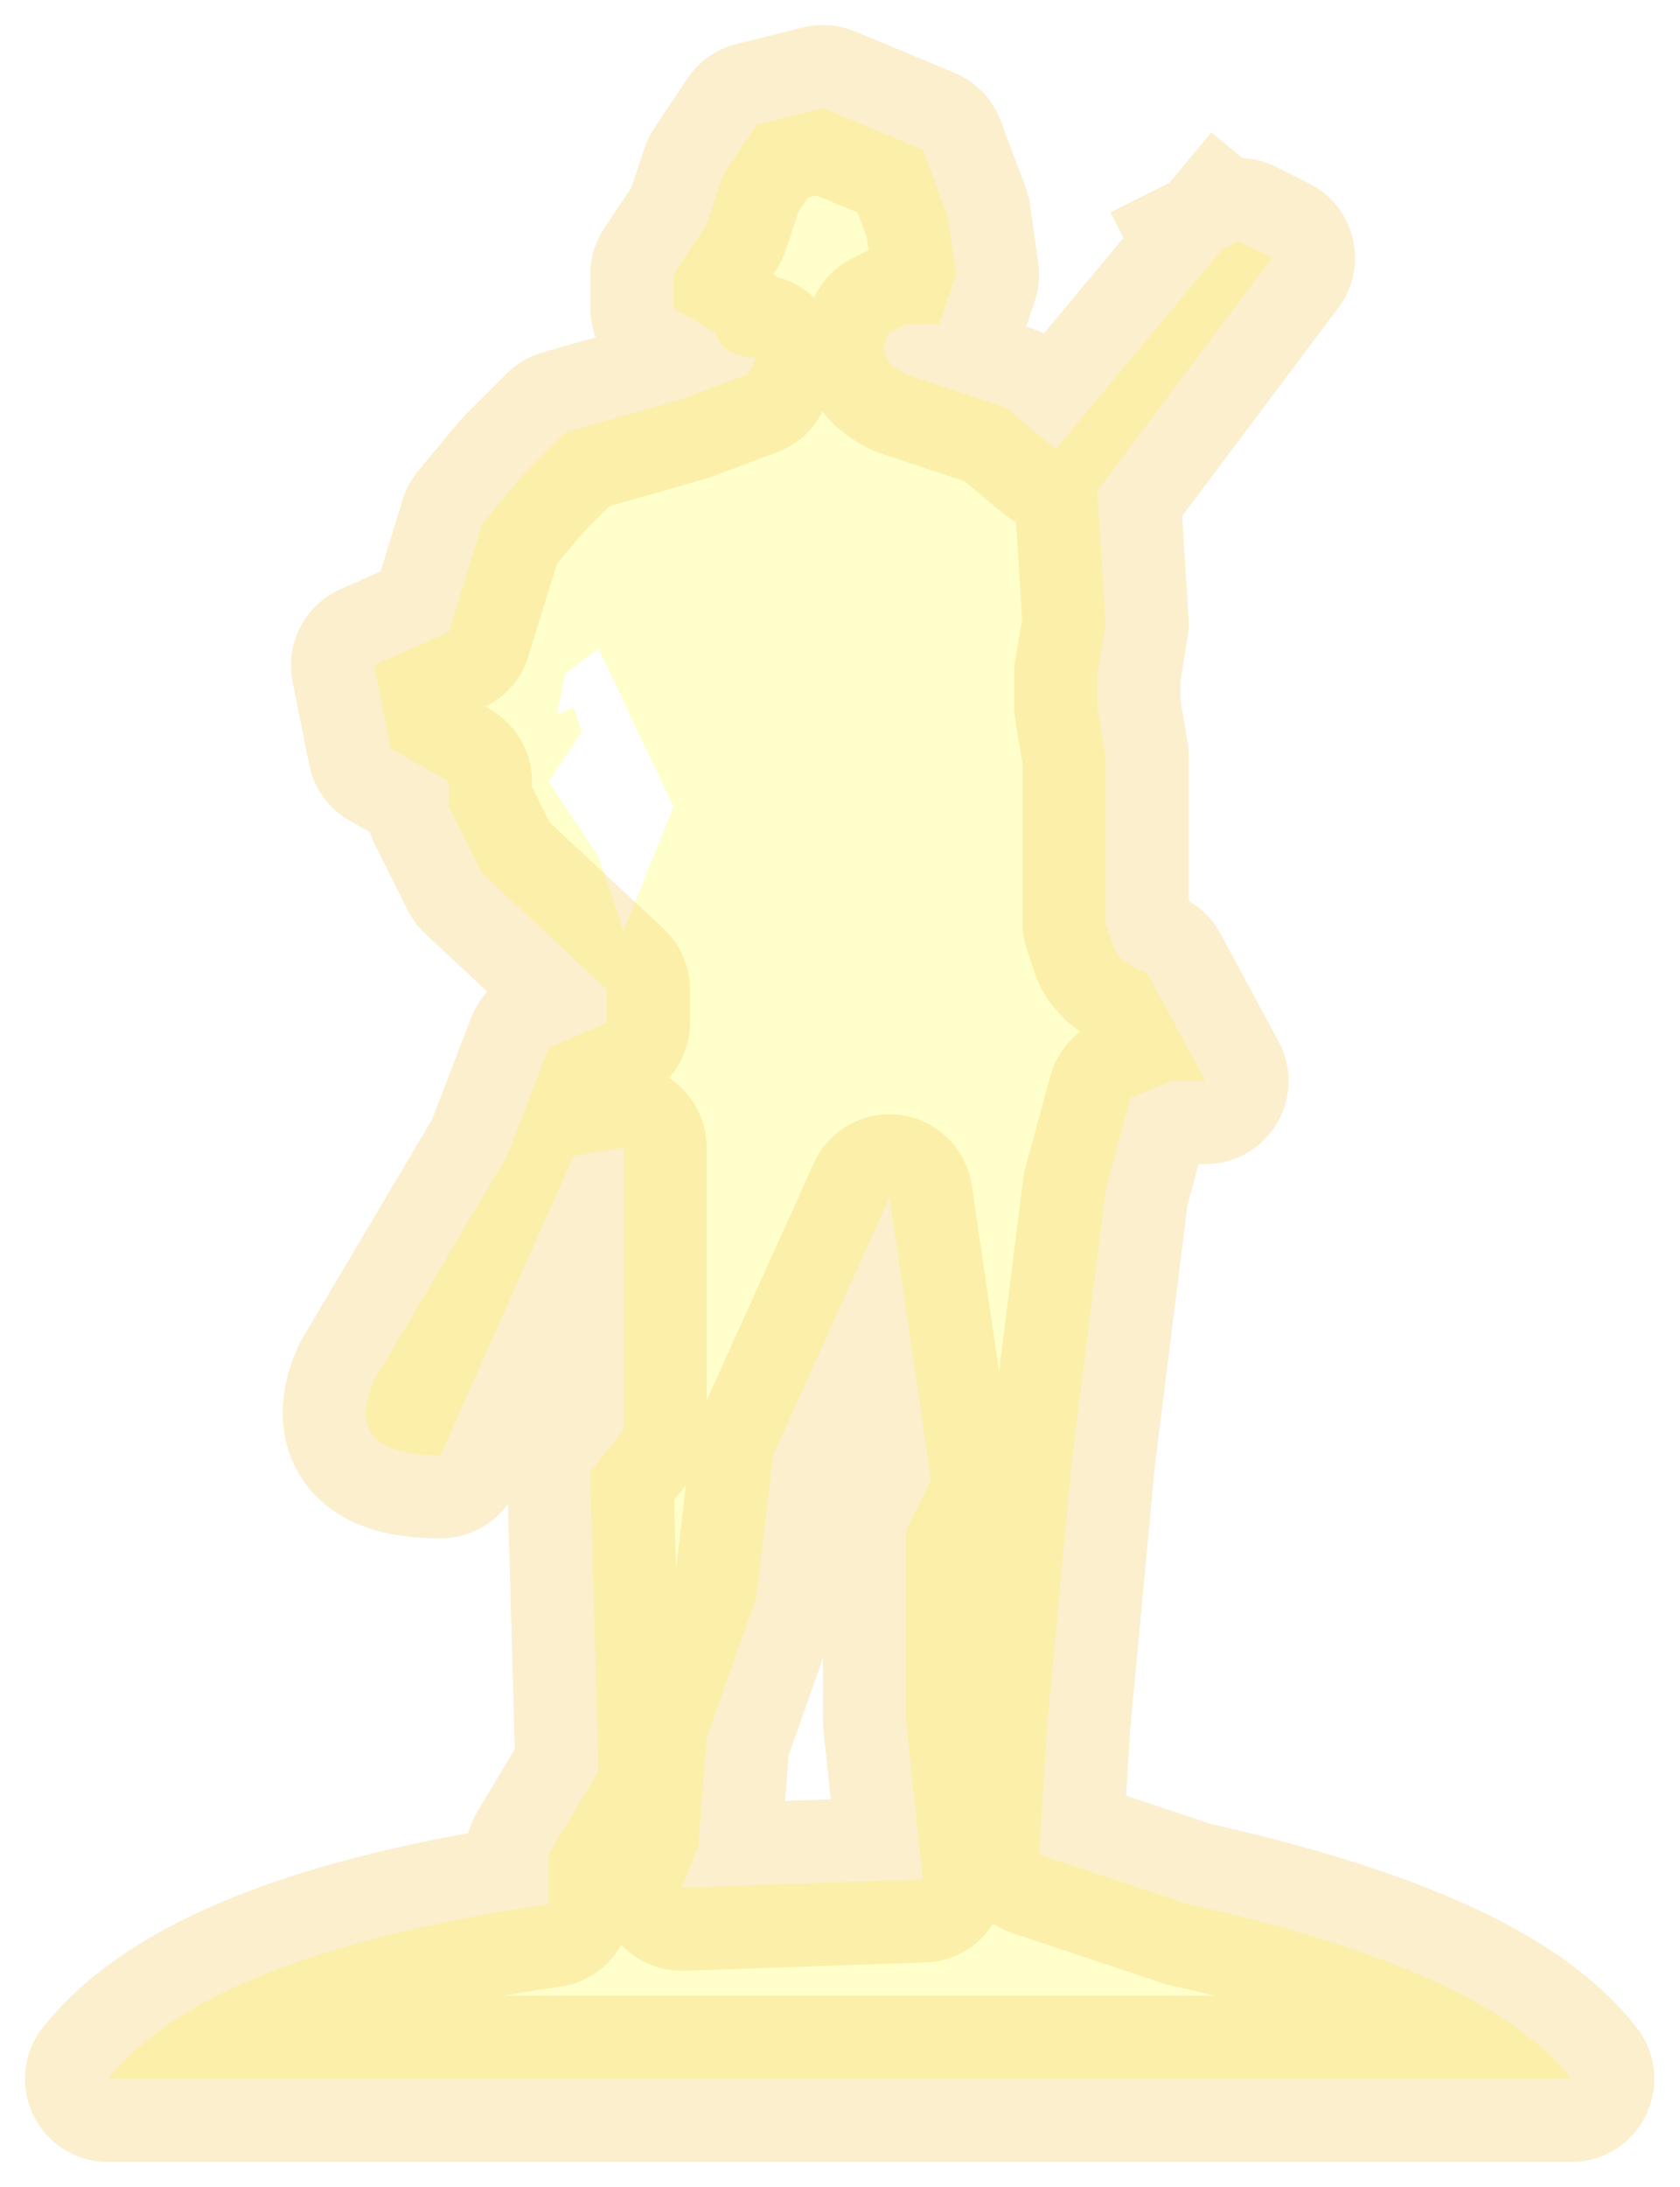
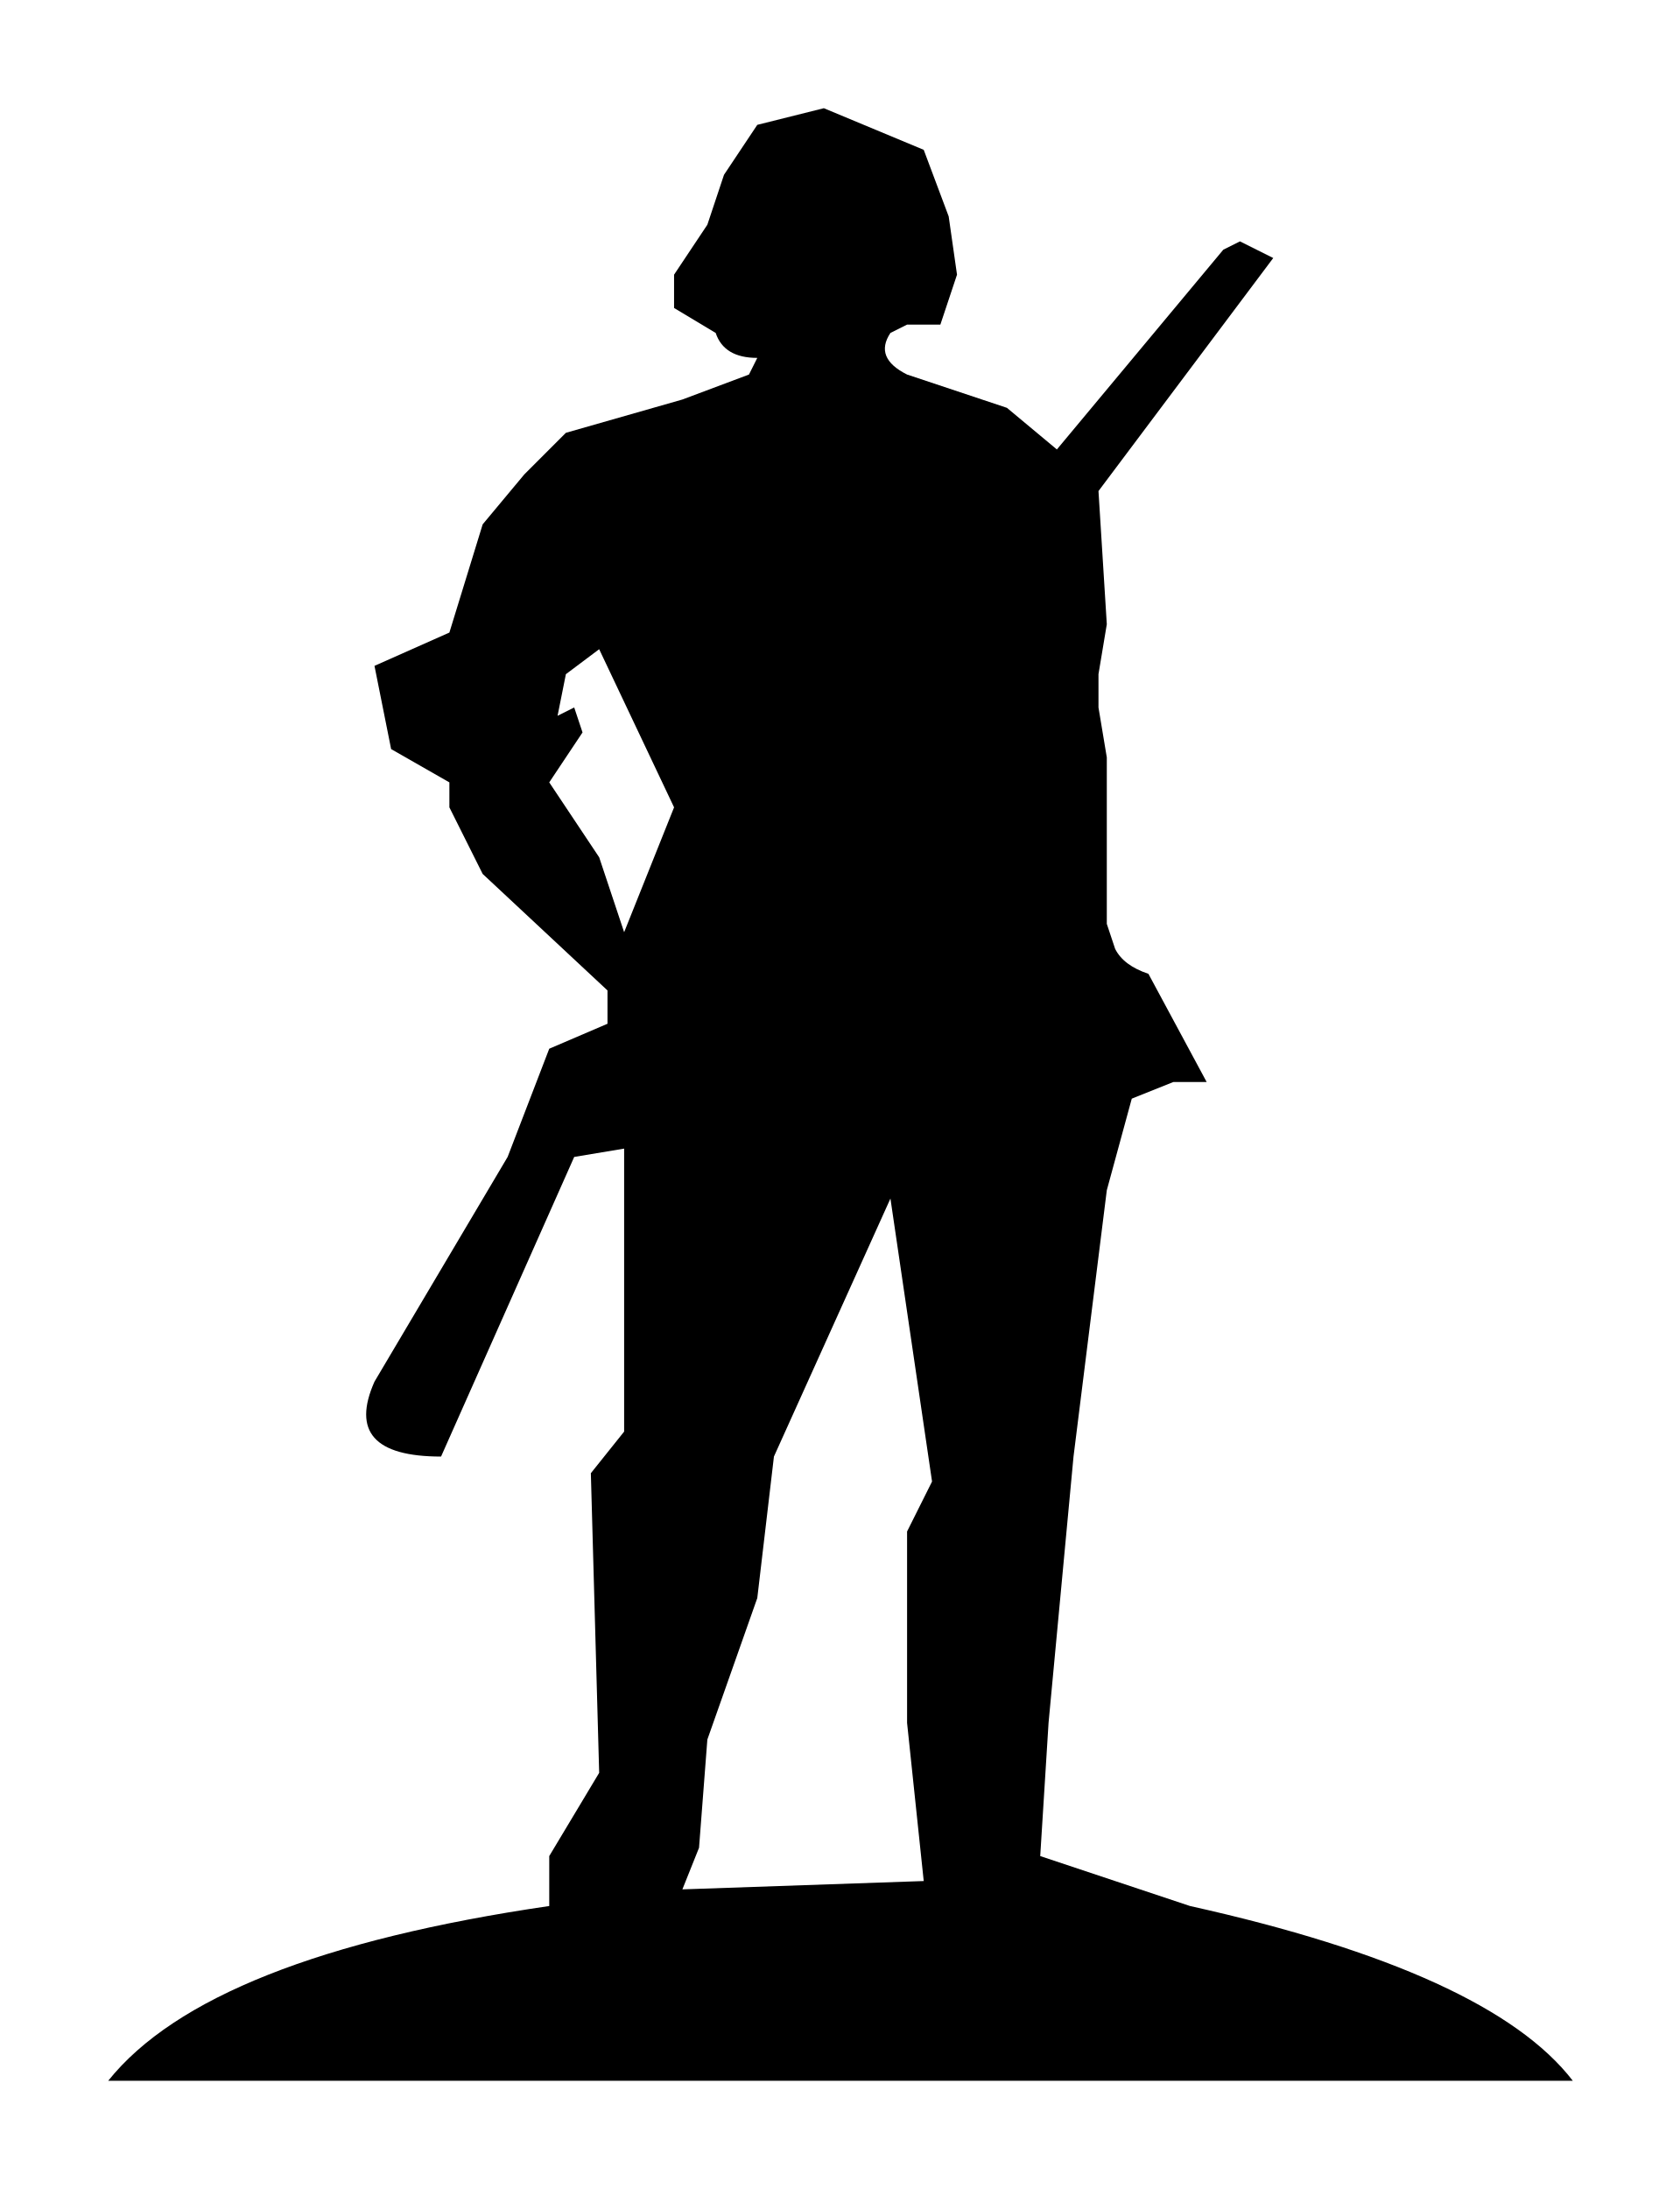
- <svg xmlns="http://www.w3.org/2000/svg" height="13.15" width="10.1">
-   <path d="M5.6 8.9l-.25-1.7-.7 1.55-.1.85-.3.85-.05.65-.1.25 1.45-.05-.1-.95V9.2l.15-.3m1.75-7.4l.1-.05.2.1-1.05 1.4.05.8-.05.3v.2l.05.3v1l.05.15q.05.1.2.15l.35.65h-.2l-.25.1-.15.55-.2 1.6-.15 1.6-.05.8.9.3q1.8.4 2.3 1.05H.65q.6-.75 2.65-1.05v-.3l.3-.5-.05-1.8.2-.25V6.9l-.3.05-.8 1.8q-.6 0-.4-.45l.8-1.35.25-.65.35-.15v-.2l-.75-.7-.2-.4V4.7l-.35-.2-.1-.5.45-.2.2-.65.25-.3.25-.25.7-.2.4-.15.05-.1q-.2 0-.25-.15l-.25-.15v-.2l.2-.3.1-.3.2-.3.4-.1.6.25.15.4.05.35-.1.3h-.2l-.1.05q-.1.15.1.25l.6.2.3.25 1-1.2M3.4 4.05l-.05.25.1-.05.05.15-.2.3.1.15.2.3.15.45.3-.75-.45-.95-.2.15" fill="#ffffcb" fill-rule="evenodd" />
-   <path d="M7.35 1.5l-1 1.2-.3-.25-.6-.2q-.2-.1-.1-.25l.1-.05h.2l.1-.3-.05-.35-.15-.4-.6-.25-.4.1-.2.3-.1.3-.2.3v.2L4.3 2q.05.15.25.15l-.05.1-.4.15-.7.2-.25.25-.25.3-.2.65-.45.2.1.5.35.2v.15l.2.4.75.7v.2l-.35.15-.25.65-.8 1.35q-.2.45.4.45l.8-1.8.3-.05v1.7l-.2.25.05 1.8-.3.5v.3q-2.05.3-2.65 1.05h8.8q-.5-.65-2.3-1.05l-.9-.3.05-.8.15-1.6.2-1.6.15-.55.25-.1h.2l-.35-.65q-.15-.05-.2-.15l-.05-.15v-1l-.05-.3v-.2l.05-.3-.05-.8 1.05-1.4-.2-.1-.1.05M5.6 8.9l-.15.3v1.15l.1.95-1.45.05.1-.25.05-.65.3-.85.1-.85.7-1.55.25 1.7" fill="none" stroke="#f5cb5b" stroke-linecap="square" stroke-linejoin="round" stroke-opacity=".298" />
+ <svg xmlns="http://www.w3.org/2000/svg" version="1.1" width="786" height="1024" viewBox="0 0 786 1024">
+   <g id="icomoon-ignore">
+ </g>
+   <path d="M436.076 693.049l-19.468-132.38-54.509 120.7-7.787 66.19-23.361 66.19-3.894 50.616-7.787 19.468 112.912-3.894-7.787-73.977v-89.551l11.681-23.361zM572.35 116.806l7.787-3.894 15.574 7.787-81.764 109.019 3.894 62.297-3.894 23.361v15.574l3.894 23.361v77.871l3.894 11.681q3.894 7.787 15.574 11.681l27.255 50.616h-15.574l-19.468 7.787-11.681 42.829-15.574 124.593-11.681 124.593-3.894 62.297 70.084 23.361q140.167 31.148 179.103 81.764h-685.262q46.722-58.403 206.357-81.764v-23.361l23.361-38.935-3.894-140.167 15.574-19.468v-132.38l-23.361 3.894-62.297 140.167q-46.722 0-31.148-35.042l62.297-105.125 19.468-50.616 27.255-11.681v-15.574l-58.403-54.509-15.574-31.148v-11.681l-27.255-15.574-7.787-38.935 35.042-15.574 15.574-50.616 19.468-23.361 19.468-19.468 54.509-15.574 31.148-11.681 3.894-7.787q-15.574 0-19.468-11.681l-19.468-11.681v-15.574l15.574-23.361 7.787-23.361 15.574-23.361 31.148-7.787 46.722 19.468 11.681 31.148 3.894 27.255-7.787 23.361h-15.574l-7.787 3.894q-7.787 11.681 7.787 19.468l46.722 15.574 23.361 19.468 77.871-93.445zM264.761 315.376l-3.894 19.468 7.787-3.894 3.894 11.681-15.574 23.361 23.361 35.042 11.681 35.042 23.361-58.403-35.042-73.977-15.574 11.681z" />
</svg>
